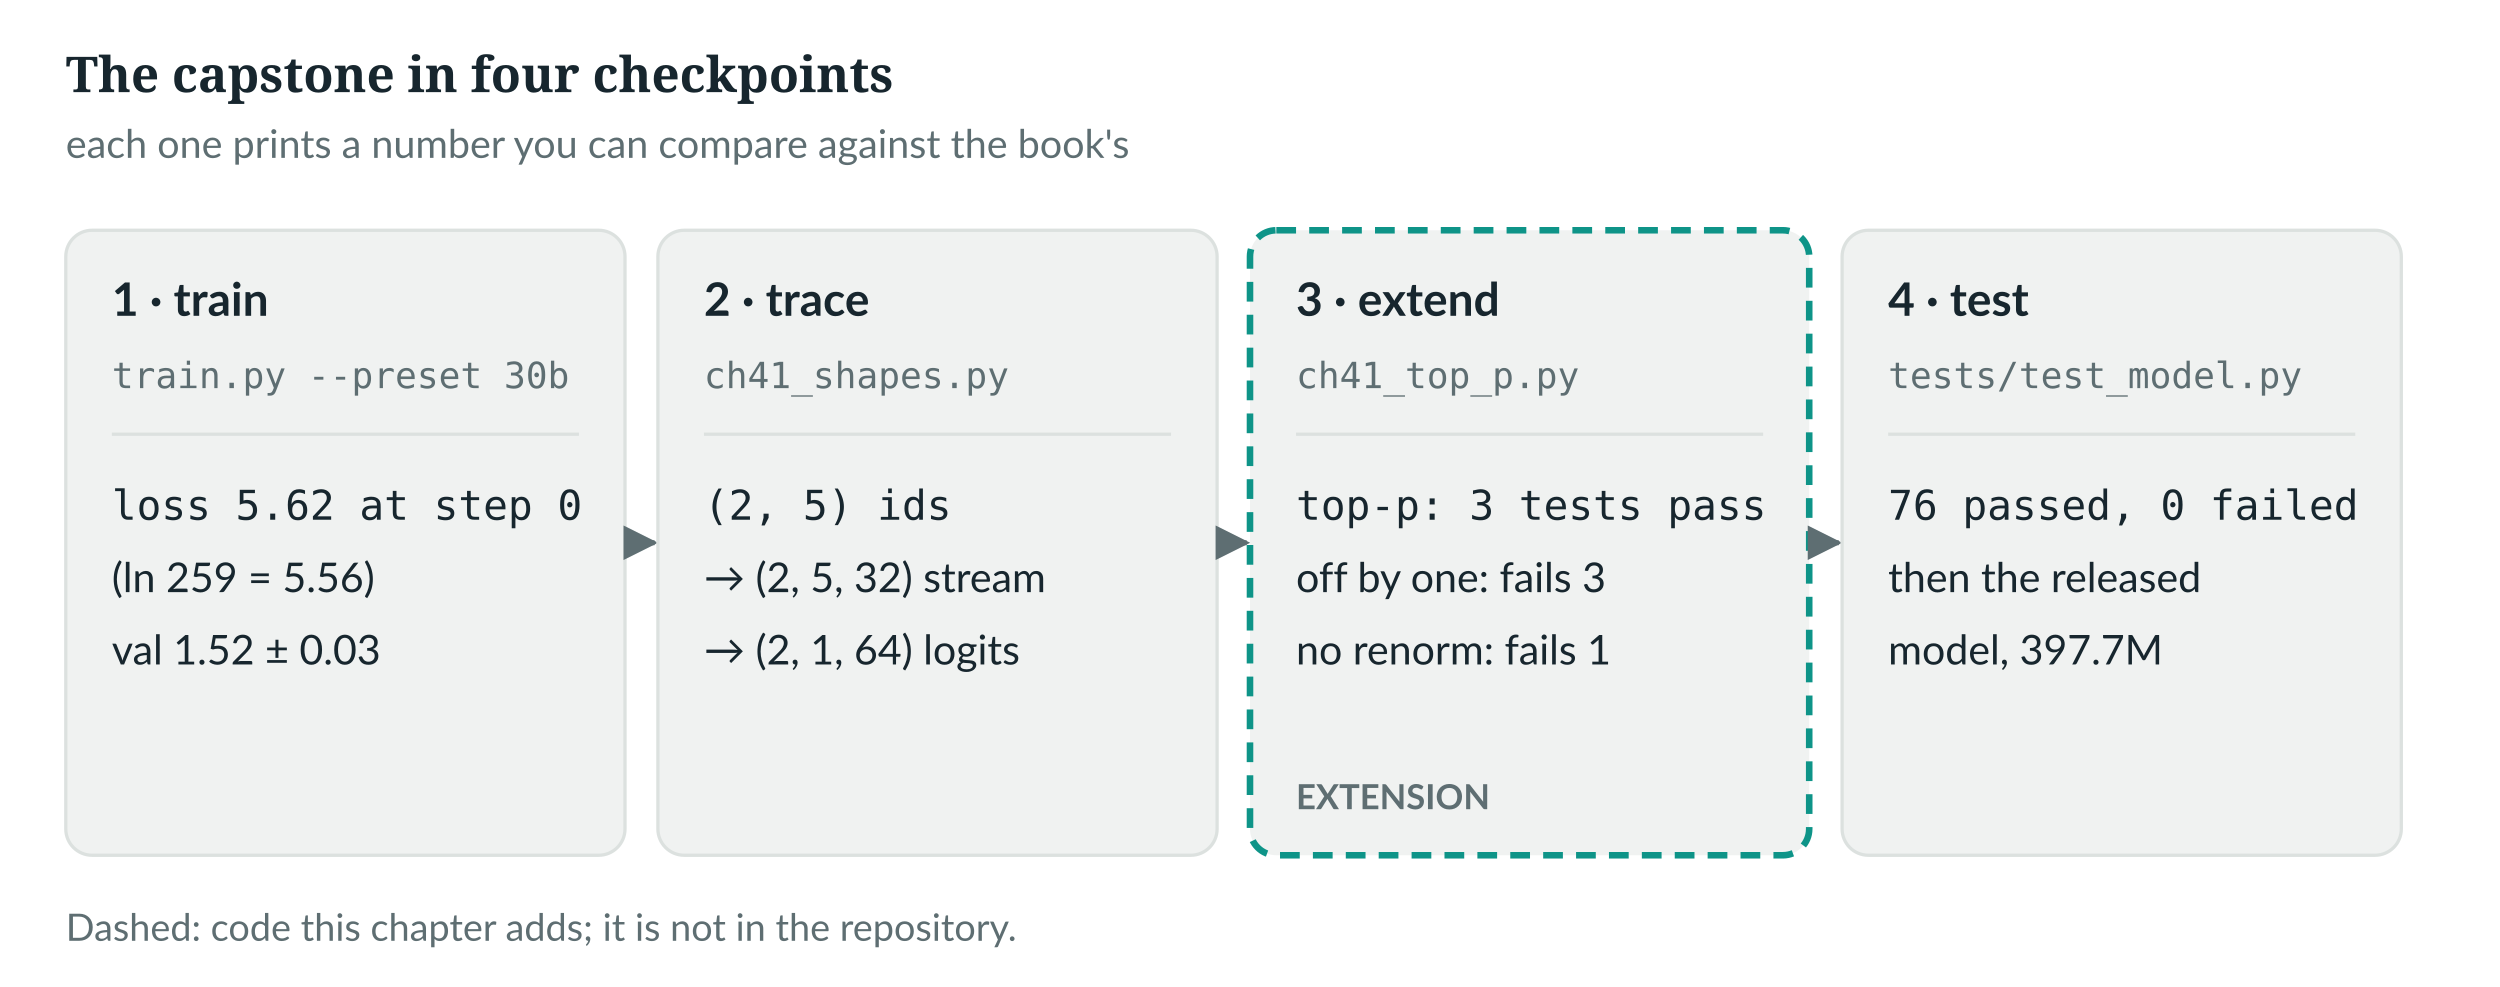
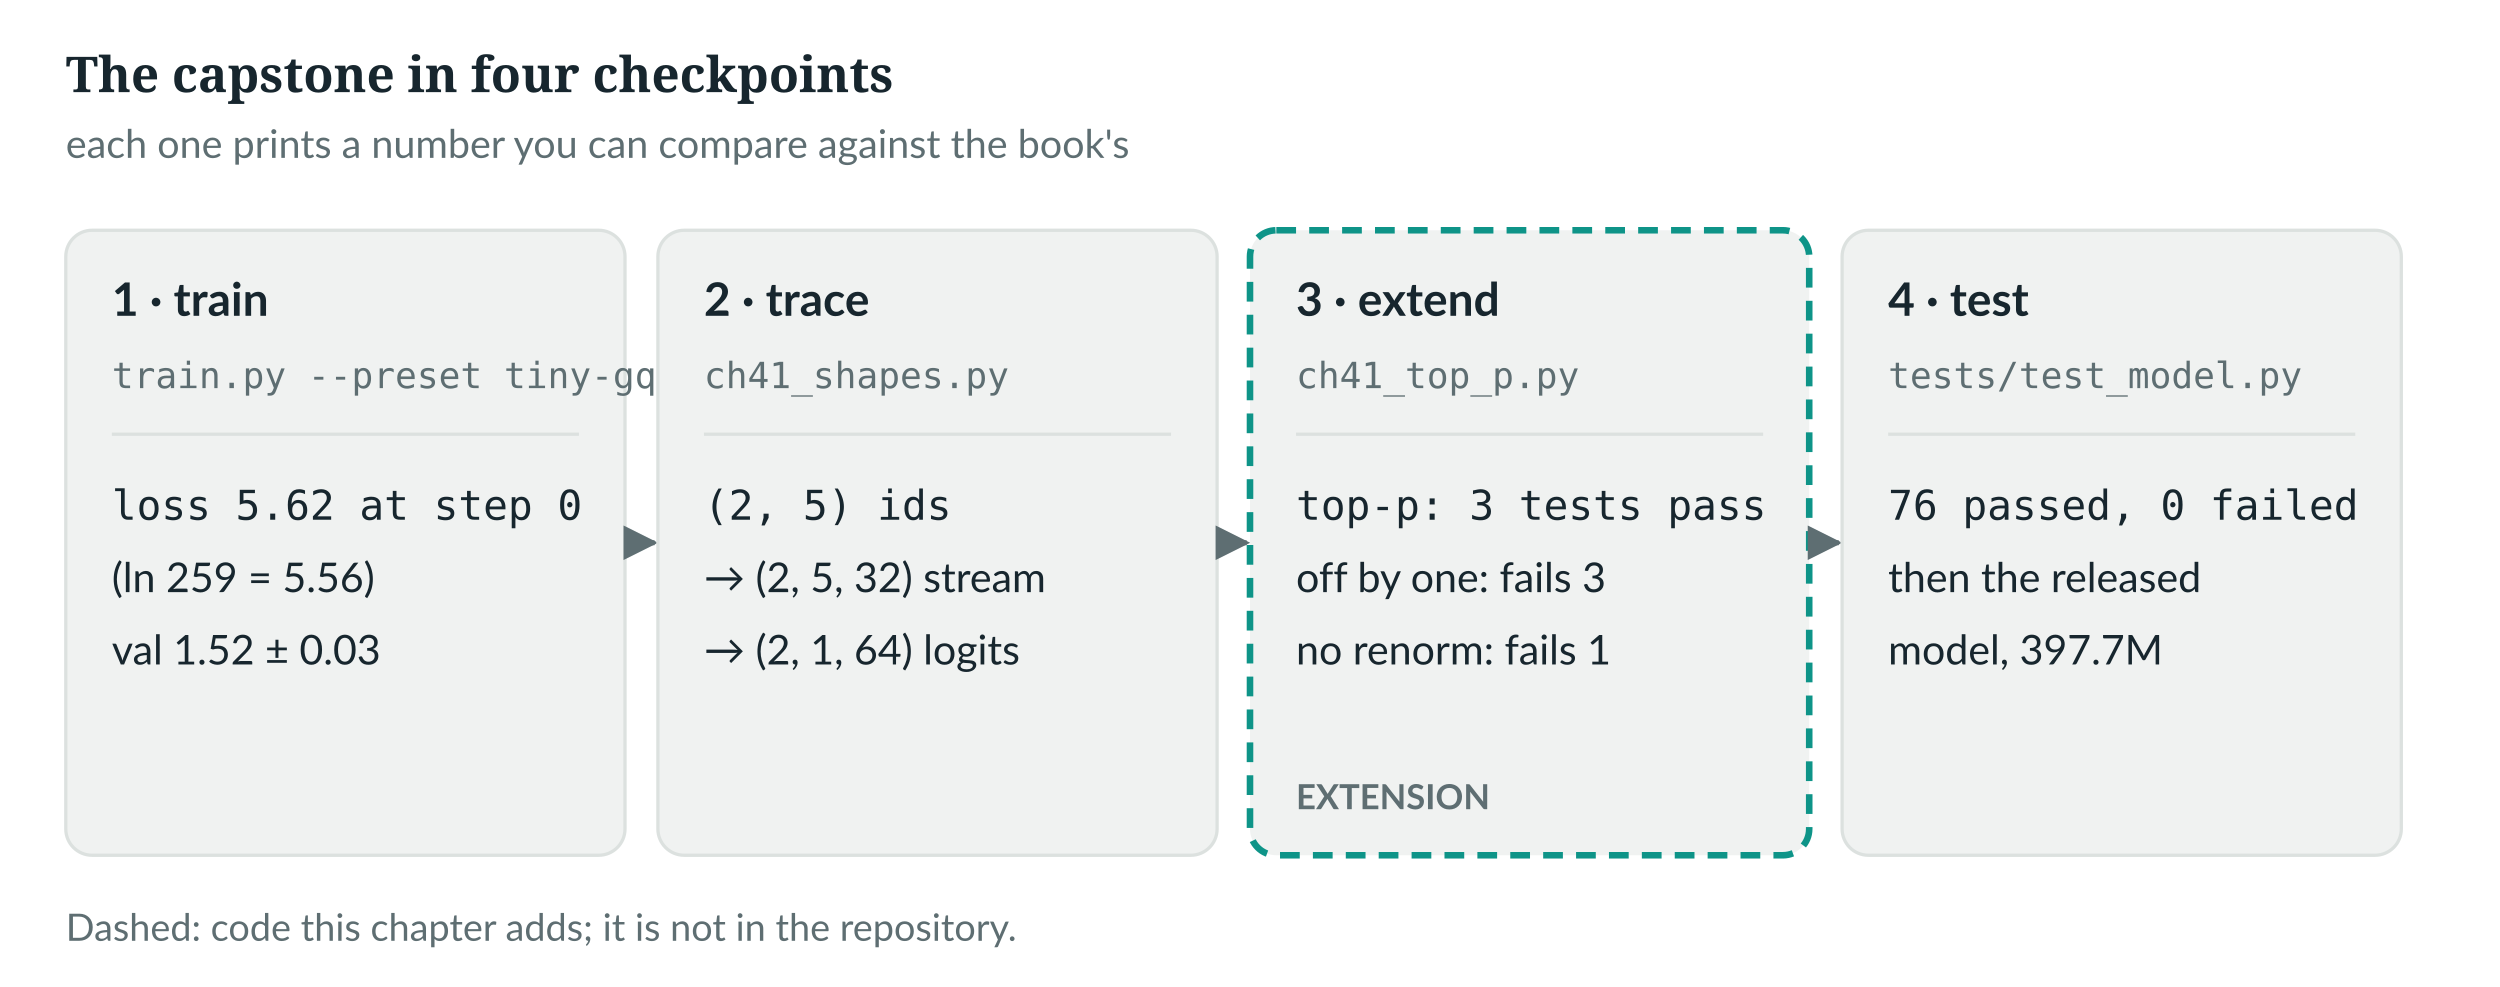
<svg xmlns="http://www.w3.org/2000/svg" viewBox="0 0 760 300" role="img" aria-labelledby="t d" class="figure-svg">
  <defs>
    <pattern id="hatch" width="6" height="6" patternUnits="userSpaceOnUse" patternTransform="rotate(45)">
      <line x1="0" y1="0" x2="0" y2="6" stroke="#DCE1DF" class="f-rule" stroke-width="2" />
    </pattern>
    <marker id="arrow" viewBox="0 0 10 10" refX="9" refY="5" markerWidth="7" markerHeight="7" orient="auto">
      <path d="M0,0 L10,5 L0,10 z" fill="#5E6E72" class="f-muted-fill" />
    </marker>
  </defs>
  <text x="20.0" y="28.0" class="f-ink" fill="#17262E" font-size="15" font-family="Lora, Georgia, serif" font-weight="700" text-anchor="start">The capstone in four checkpoints</text>
  <text x="20.0" y="48.0" class="f-muted" fill="#5E6E72" font-size="12" font-family="Lato, 'Segoe UI', system-ui, sans-serif" font-weight="400" text-anchor="start">each one prints a number you can compare against the book's</text>
  <rect x="20.0" y="70.0" width="170.0" height="190.0" rx="8" fill="#F0F2F1" class="f-card" stroke="#DCE1DF" stroke-width="1" />
  <text x="34.0" y="96.0" class="f-ink" fill="#17262E" font-size="14" font-family="Lato, 'Segoe UI', system-ui, sans-serif" font-weight="700" text-anchor="start">1 · train</text>
-   <text x="34.0" y="118.0" class="f-muted" fill="#5E6E72" font-size="11" font-family="'JetBrains Mono', Consolas, monospace" font-weight="400" text-anchor="start">train.py --preset 30b</text>
+   <text x="34.0" y="118.0" class="f-muted" fill="#5E6E72" font-size="11" font-family="'JetBrains Mono', Consolas, monospace" font-weight="400" text-anchor="start">train.py --preset tiny-gqa</text>
  <line x1="34.0" y1="132.0" x2="176.0" y2="132.0" stroke="#DCE1DF" class="f-rule" stroke-width="1" />
  <text x="34.0" y="158.0" class="f-ink" fill="#17262E" font-size="12.5" font-family="'JetBrains Mono', Consolas, monospace" font-weight="400" text-anchor="start">loss 5.62 at step 0</text>
  <text x="34.0" y="180.0" class="f-ink" fill="#17262E" font-size="12.5" font-family="Lato, 'Segoe UI', sans-serif" font-weight="400" text-anchor="start">(ln 259 = 5.56)</text>
  <text x="34.0" y="202.0" class="f-ink" fill="#17262E" font-size="12.5" font-family="Lato, 'Segoe UI', sans-serif" font-weight="400" text-anchor="start">val 1.52 ± 0.03</text>
  <line x1="191.0" y1="165.0" x2="199.0" y2="165.0" stroke="#5E6E72" class="f-muted-stroke" stroke-width="1.5" marker-end="url(#arrow)" />
  <rect x="200.0" y="70.0" width="170.0" height="190.0" rx="8" fill="#F0F2F1" class="f-card" stroke="#DCE1DF" stroke-width="1" />
  <text x="214.0" y="96.0" class="f-ink" fill="#17262E" font-size="14" font-family="Lato, 'Segoe UI', system-ui, sans-serif" font-weight="700" text-anchor="start">2 · trace</text>
  <text x="214.0" y="118.0" class="f-muted" fill="#5E6E72" font-size="11" font-family="'JetBrains Mono', Consolas, monospace" font-weight="400" text-anchor="start">ch41_shapes.py</text>
  <line x1="214.0" y1="132.0" x2="356.0" y2="132.0" stroke="#DCE1DF" class="f-rule" stroke-width="1" />
  <text x="214.0" y="158.0" class="f-ink" fill="#17262E" font-size="12.5" font-family="'JetBrains Mono', Consolas, monospace" font-weight="400" text-anchor="start">(2, 5) ids</text>
  <text x="214.0" y="180.0" class="f-ink" fill="#17262E" font-size="12.5" font-family="Lato, 'Segoe UI', sans-serif" font-weight="400" text-anchor="start">→ (2, 5, 32) stream</text>
  <text x="214.0" y="202.0" class="f-ink" fill="#17262E" font-size="12.5" font-family="Lato, 'Segoe UI', sans-serif" font-weight="400" text-anchor="start">→ (2, 1, 64) logits</text>
  <line x1="371.0" y1="165.0" x2="379.0" y2="165.0" stroke="#5E6E72" class="f-muted-stroke" stroke-width="1.5" marker-end="url(#arrow)" />
  <rect x="380.0" y="70.0" width="170.0" height="190.0" rx="8" fill="#F0F2F1" class="f-card" stroke="#0E9488" stroke-width="2" stroke-dasharray="6 4" />
  <text x="394.0" y="96.0" class="f-ink" fill="#17262E" font-size="14" font-family="Lato, 'Segoe UI', system-ui, sans-serif" font-weight="700" text-anchor="start">3 · extend</text>
  <text x="394.0" y="118.0" class="f-muted" fill="#5E6E72" font-size="11" font-family="'JetBrains Mono', Consolas, monospace" font-weight="400" text-anchor="start">ch41_top_p.py</text>
  <line x1="394.0" y1="132.0" x2="536.0" y2="132.0" stroke="#DCE1DF" class="f-rule" stroke-width="1" />
  <text x="394.0" y="158.0" class="f-ink" fill="#17262E" font-size="12.5" font-family="'JetBrains Mono', Consolas, monospace" font-weight="400" text-anchor="start">top-p: 3 tests pass</text>
  <text x="394.0" y="180.0" class="f-ink" fill="#17262E" font-size="12.5" font-family="Lato, 'Segoe UI', sans-serif" font-weight="400" text-anchor="start">off by one: fails 3</text>
  <text x="394.0" y="202.0" class="f-ink" fill="#17262E" font-size="12.5" font-family="Lato, 'Segoe UI', sans-serif" font-weight="400" text-anchor="start">no renorm: fails 1</text>
  <text x="394.0" y="246.0" class="f-muted" fill="#5E6E72" font-size="10.5" font-family="Lato, 'Segoe UI', system-ui, sans-serif" font-weight="700" text-anchor="start">EXTENSION</text>
  <line x1="551.0" y1="165.0" x2="559.0" y2="165.0" stroke="#5E6E72" class="f-muted-stroke" stroke-width="1.5" marker-end="url(#arrow)" />
  <rect x="560.0" y="70.0" width="170.0" height="190.0" rx="8" fill="#F0F2F1" class="f-card" stroke="#DCE1DF" stroke-width="1" />
  <text x="574.0" y="96.0" class="f-ink" fill="#17262E" font-size="14" font-family="Lato, 'Segoe UI', system-ui, sans-serif" font-weight="700" text-anchor="start">4 · test</text>
  <text x="574.0" y="118.0" class="f-muted" fill="#5E6E72" font-size="11" font-family="'JetBrains Mono', Consolas, monospace" font-weight="400" text-anchor="start">tests/test_model.py</text>
  <line x1="574.0" y1="132.0" x2="716.0" y2="132.0" stroke="#DCE1DF" class="f-rule" stroke-width="1" />
  <text x="574.0" y="158.0" class="f-ink" fill="#17262E" font-size="12.5" font-family="'JetBrains Mono', Consolas, monospace" font-weight="400" text-anchor="start">76 passed, 0 failed</text>
  <text x="574.0" y="180.0" class="f-ink" fill="#17262E" font-size="12.5" font-family="Lato, 'Segoe UI', sans-serif" font-weight="400" text-anchor="start">then the released</text>
  <text x="574.0" y="202.0" class="f-ink" fill="#17262E" font-size="12.5" font-family="Lato, 'Segoe UI', sans-serif" font-weight="400" text-anchor="start">model, 397.7M</text>
  <text x="20.0" y="286.0" class="f-muted" fill="#5E6E72" font-size="11.5" font-family="Lato, 'Segoe UI', system-ui, sans-serif" font-weight="400" text-anchor="start">Dashed: code this chapter adds; it is not in the repository.</text>
</svg>
